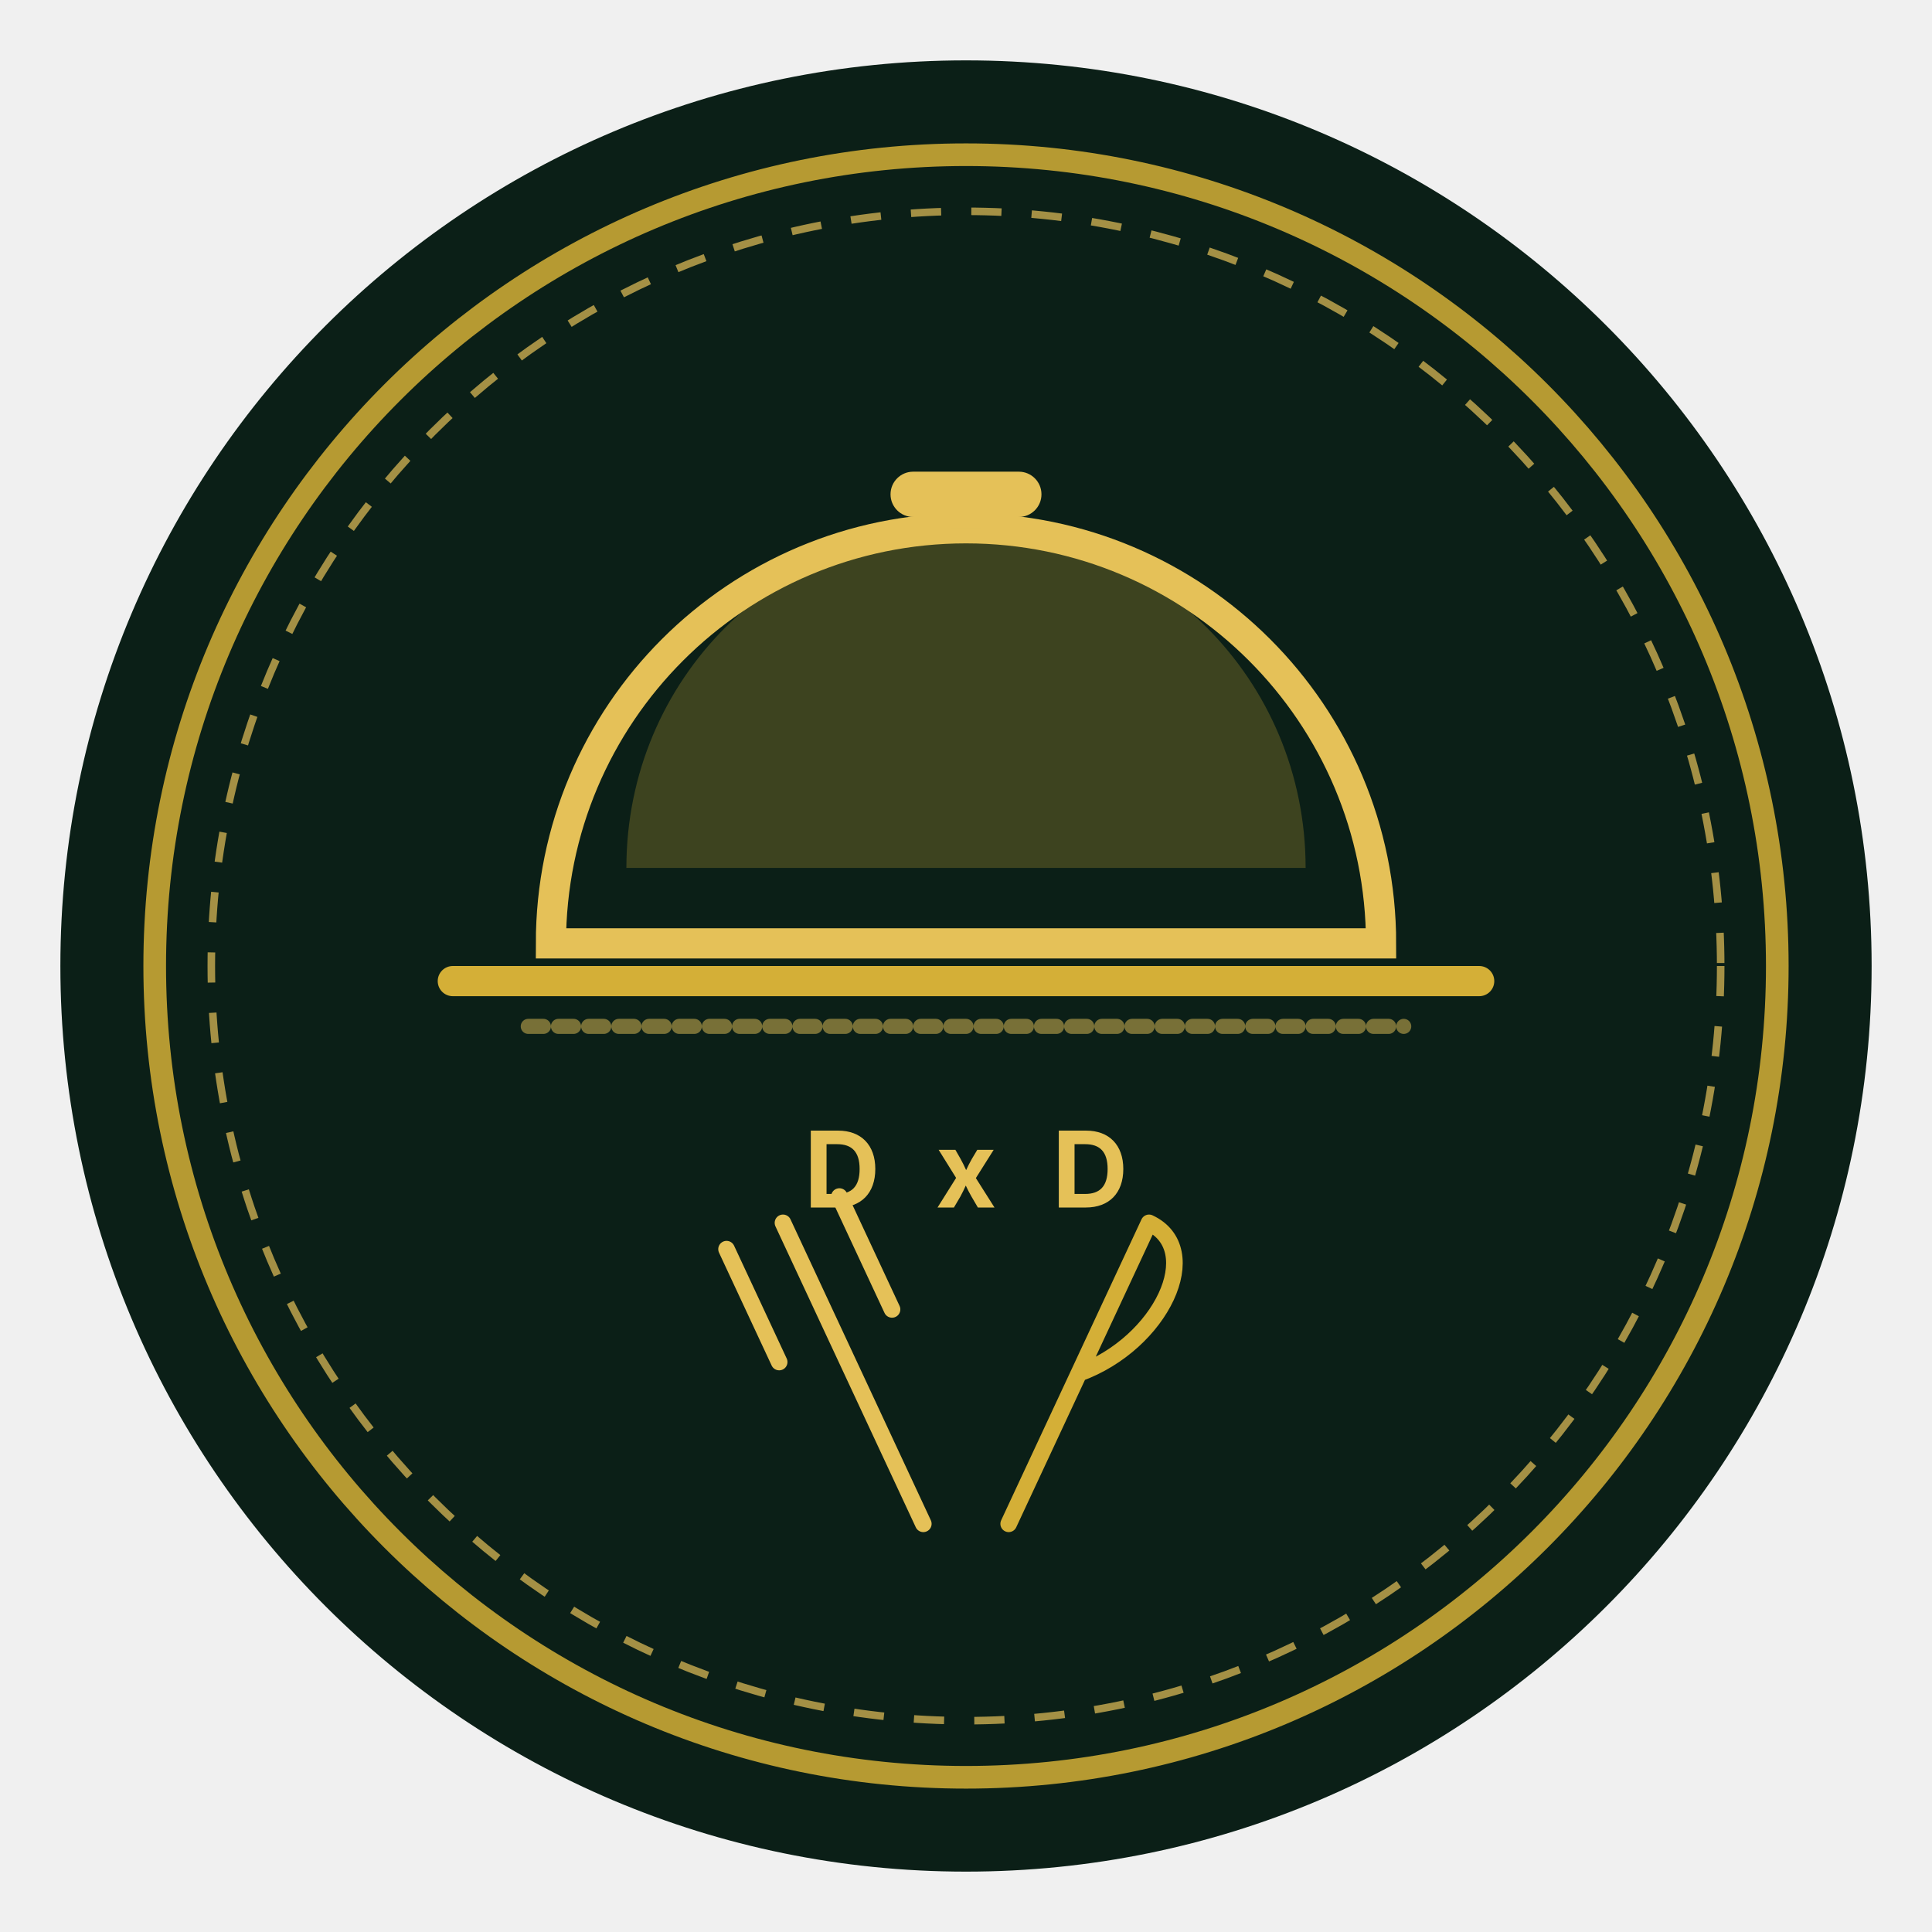
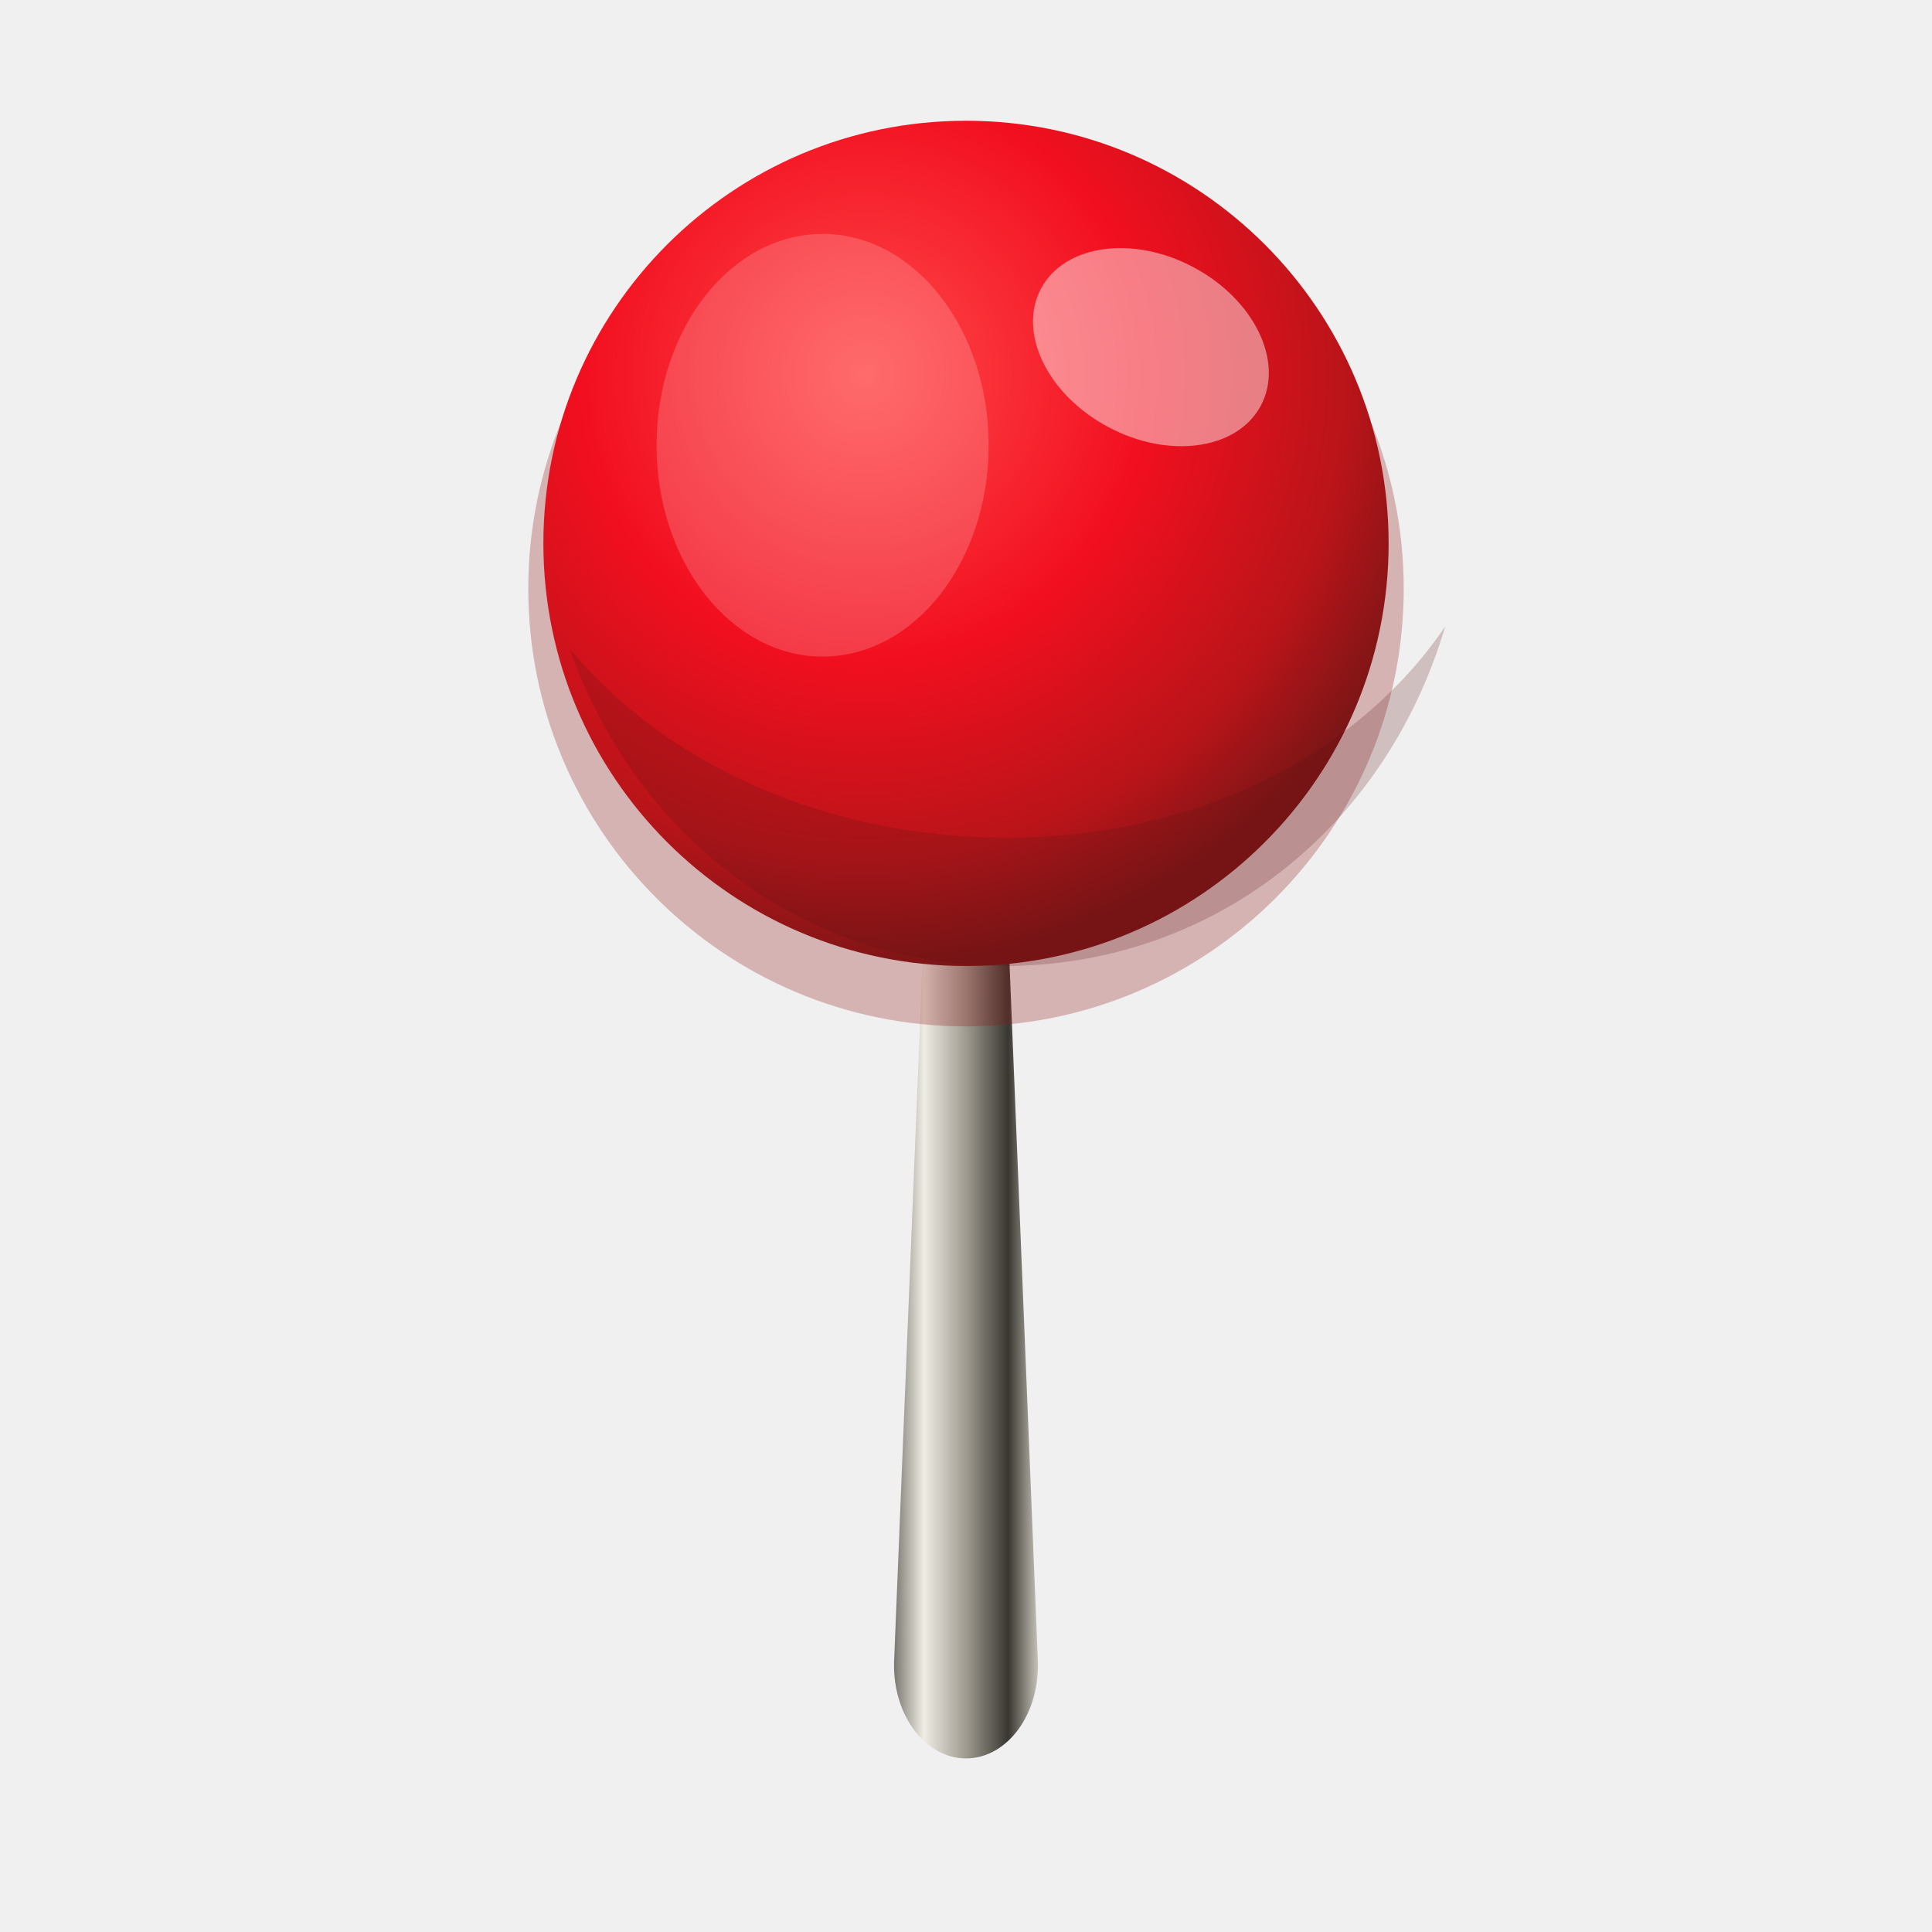
- <svg xmlns="http://www.w3.org/2000/svg" viewBox="0 0 512 512" width="100%" height="100%">
-   <circle cx="256" cy="256" r="240" fill="#0b1f17" />
-   <circle cx="256" cy="256" r="215" fill="none" stroke="#D4AF37" stroke-width="6" opacity="0.85" />
-   <circle cx="256" cy="256" r="200" fill="none" stroke="#E5C158" stroke-width="2" stroke-dasharray="8 8" opacity="0.7" />
-   <path d="M 256 140 c -50 0 -90 40 -90 90 l 180 0 c 0 -50 -40 -90 -90 -90 z" fill="#D4AF37" opacity="0.25" />
-   <path d="M 146 250 a 110 110 0 0 1 220 0 Z" fill="none" stroke="#E5C158" stroke-width="8" stroke-linecap="round" />
-   <rect x="236" y="125" width="40" height="12" rx="6" fill="#E5C158" />
-   <line x1="256" y1="137" x2="256" y2="140" stroke="#E5C158" stroke-width="8" />
-   <path d="M 120 260 L 392 260" stroke="#D4AF37" stroke-width="8" stroke-linecap="round" />
-   <path d="M 140 272 L 372 272" stroke="#E5C158" stroke-width="4" stroke-linecap="round" opacity="0.5" stroke-dasharray="4 4" />
-   <g transform="translate(256, 350) scale(1.1)">
-     <path d="M -30 -40 L -30 20 M -30 20 L -30 40 M -45 -40 L -45 -10 M -15 -40 L -15 -10" stroke="#E5C158" stroke-width="4" stroke-linecap="round" fill="none" transform="rotate(-25)" />
-     <path d="M 30 -40 L 30 20 M 30 20 L 30 40 M 30 -40 C 45 -40 45 -15 30 0" stroke="#D4AF37" stroke-width="4" stroke-linecap="round" fill="none" transform="rotate(25)" />
-   </g>
-   <text x="256" y="320" font-family="'Space Grotesk', 'Inter', sans-serif" font-size="28" font-weight="bold" fill="#E5C158" text-anchor="middle" letter-spacing="4">D x D</text>
+ <svg xmlns="http://www.w3.org/2000/svg" viewBox="0 0 512 512" role="img" aria-labelledby="title desc">
+   <defs>
+     <radialGradient id="pinHeadGradient" cx="38%" cy="30%" r="70%">
+       <stop offset="0%" stop-color="#ff4a4a" />
+       <stop offset="48%" stop-color="#f20f1f" />
+       <stop offset="82%" stop-color="#b91419" />
+       <stop offset="100%" stop-color="#7e1516" />
+     </radialGradient>
+     <linearGradient id="pinStemGradient" x1="236" x2="276" y1="188" y2="188" gradientUnits="userSpaceOnUse">
+       <stop offset="0%" stop-color="#6e6b63" />
+       <stop offset="22%" stop-color="#efece5" />
+       <stop offset="50%" stop-color="#9f9b91" />
+       <stop offset="78%" stop-color="#393731" />
+       <stop offset="100%" stop-color="#d7d2c8" />
+     </linearGradient>
+   </defs>
+   <path d="M247 193h18l10 246c1 15-8 27-19 27s-20-12-19-27l10-246Z" fill="url(#pinStemGradient)" />
+   <path d="M247 193h18l2 45h-22l2-45Z" fill="#5f5a53" opacity="0.42" />
+   <circle cx="256" cy="156" r="116" fill="#8f1517" opacity="0.28" />
+   <circle cx="256" cy="144" r="112" fill="url(#pinHeadGradient)" />
+   <ellipse cx="218" cy="118" rx="44" ry="56" fill="#ffffff" opacity="0.18" />
+   <ellipse cx="305" cy="92" rx="33" ry="24" fill="#ffffff" opacity="0.46" transform="rotate(28 305 92)" />
+   <path d="M151 172c18 51 63 84 115 84 55 0 101-36 117-90-23 34-66 56-116 56-49 0-91-20-116-50Z" fill="#5b1212" opacity="0.22" />
</svg>
